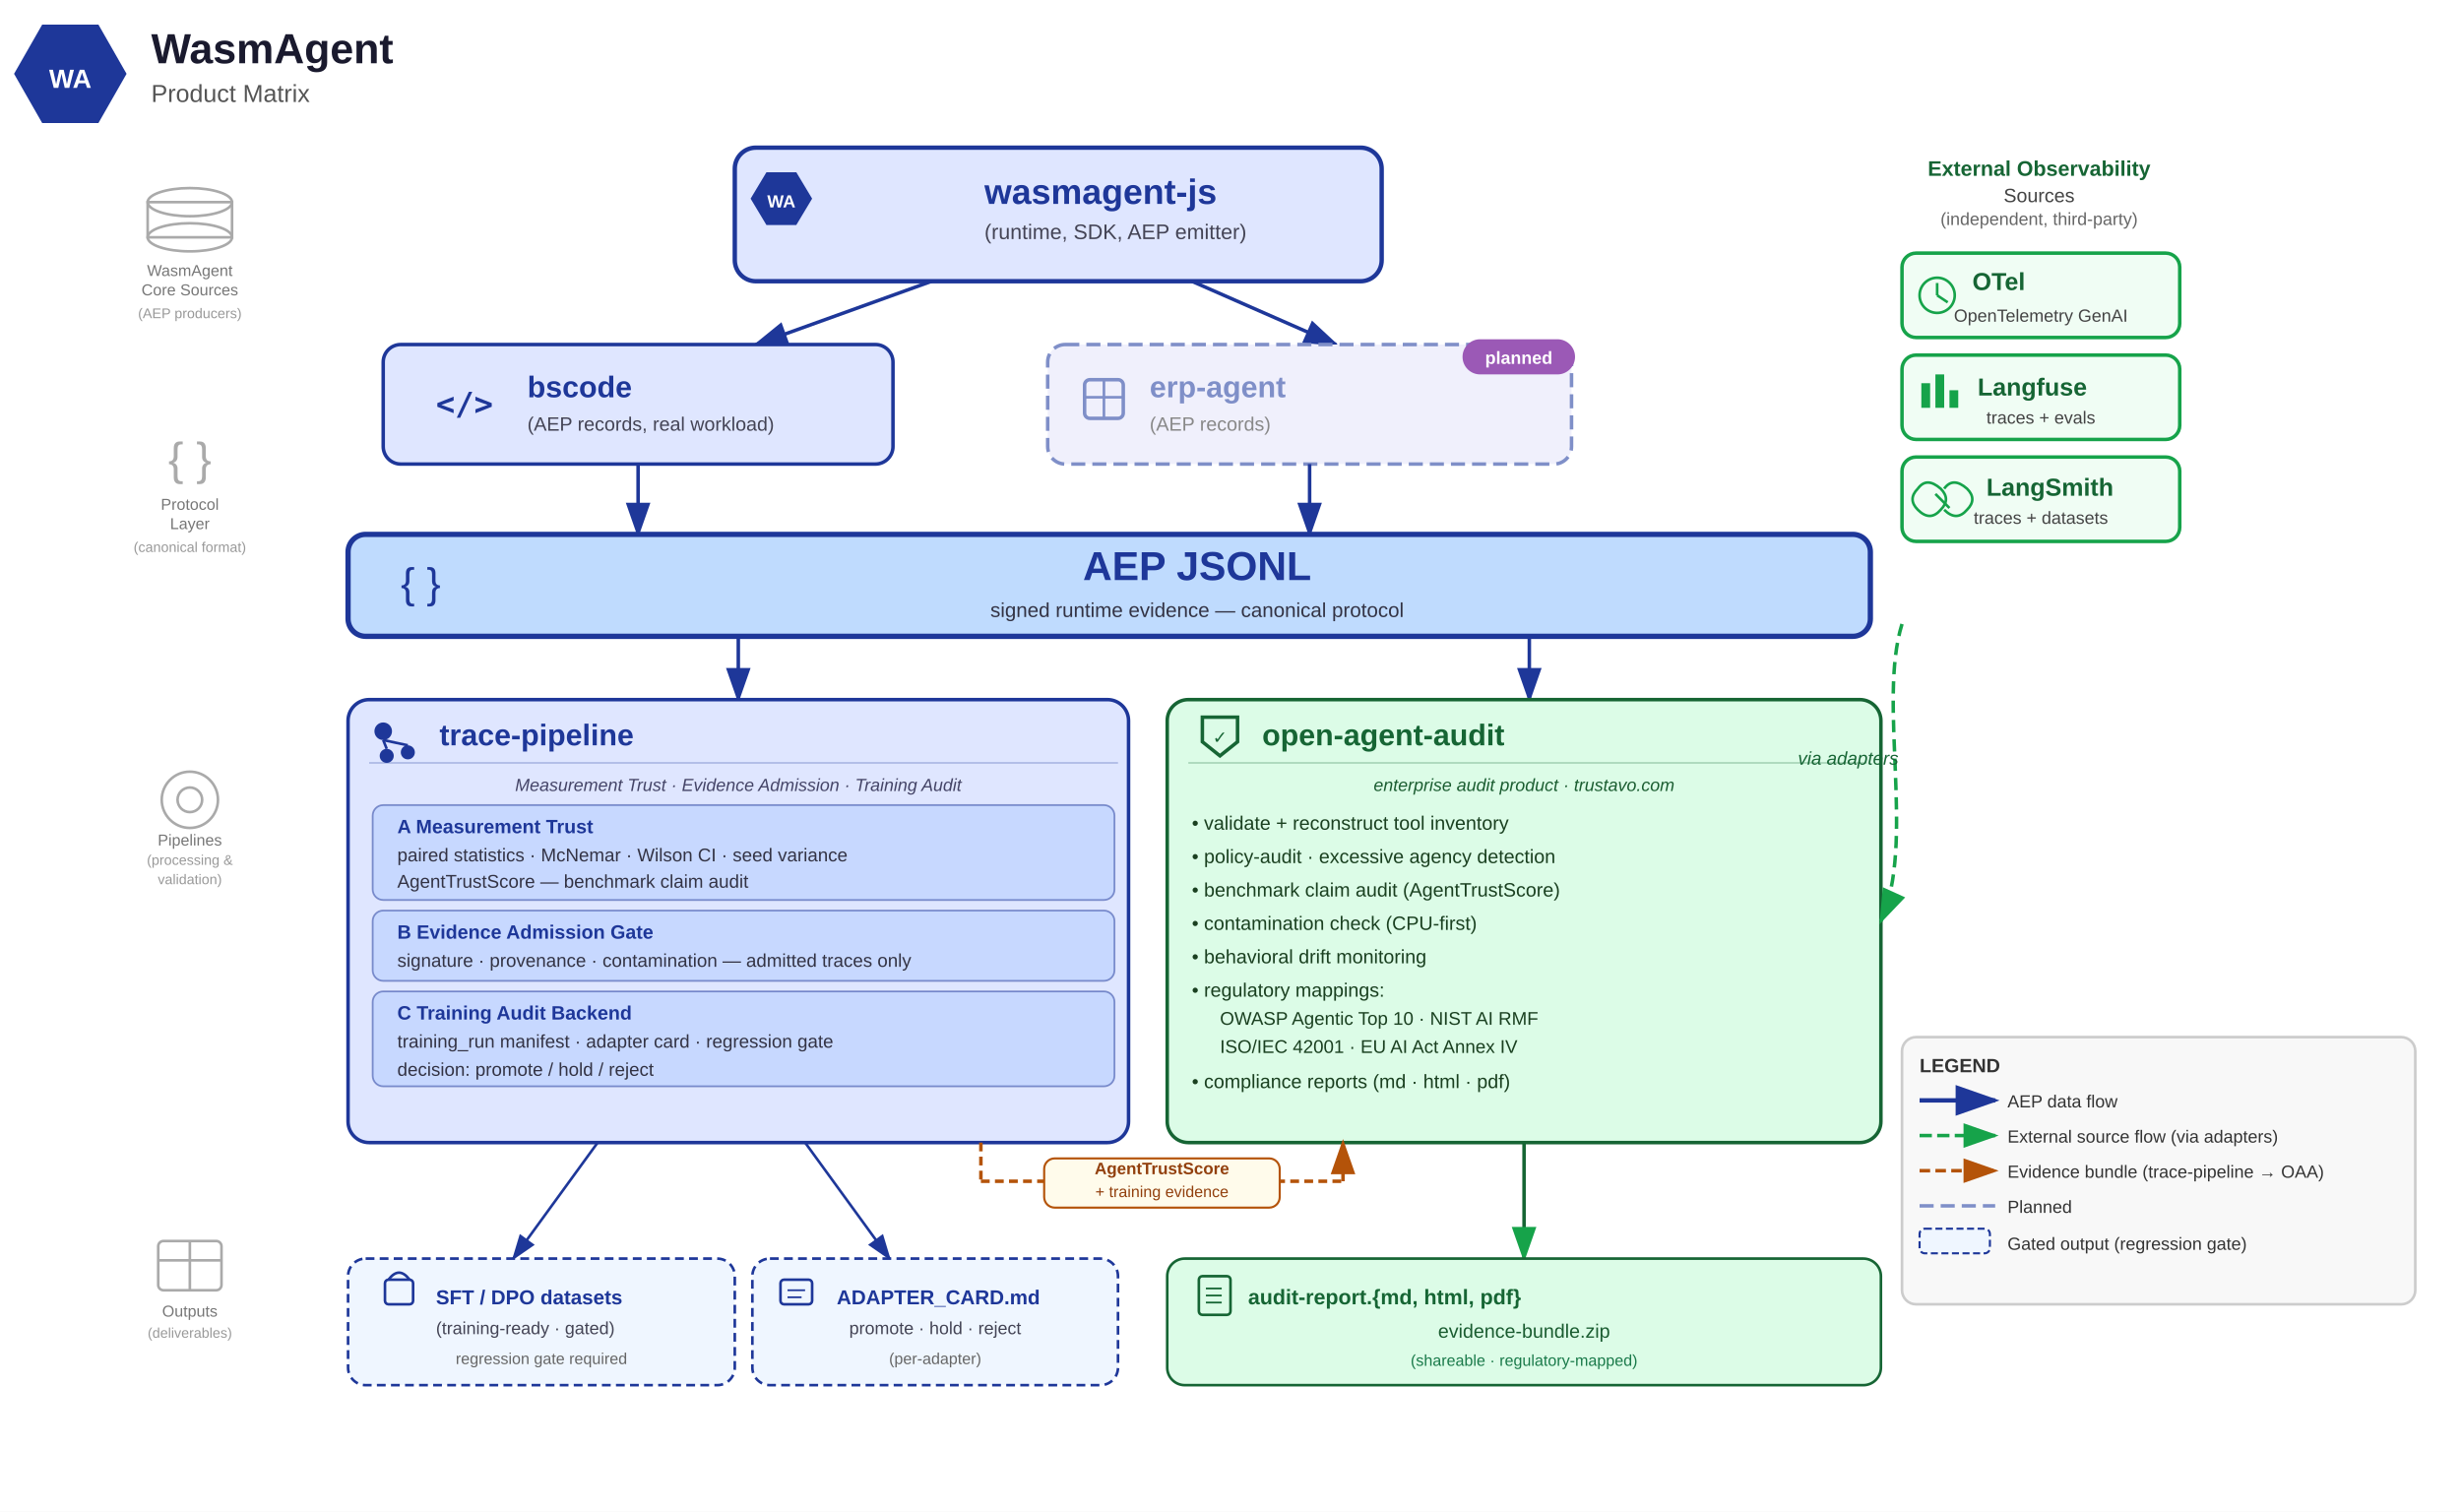
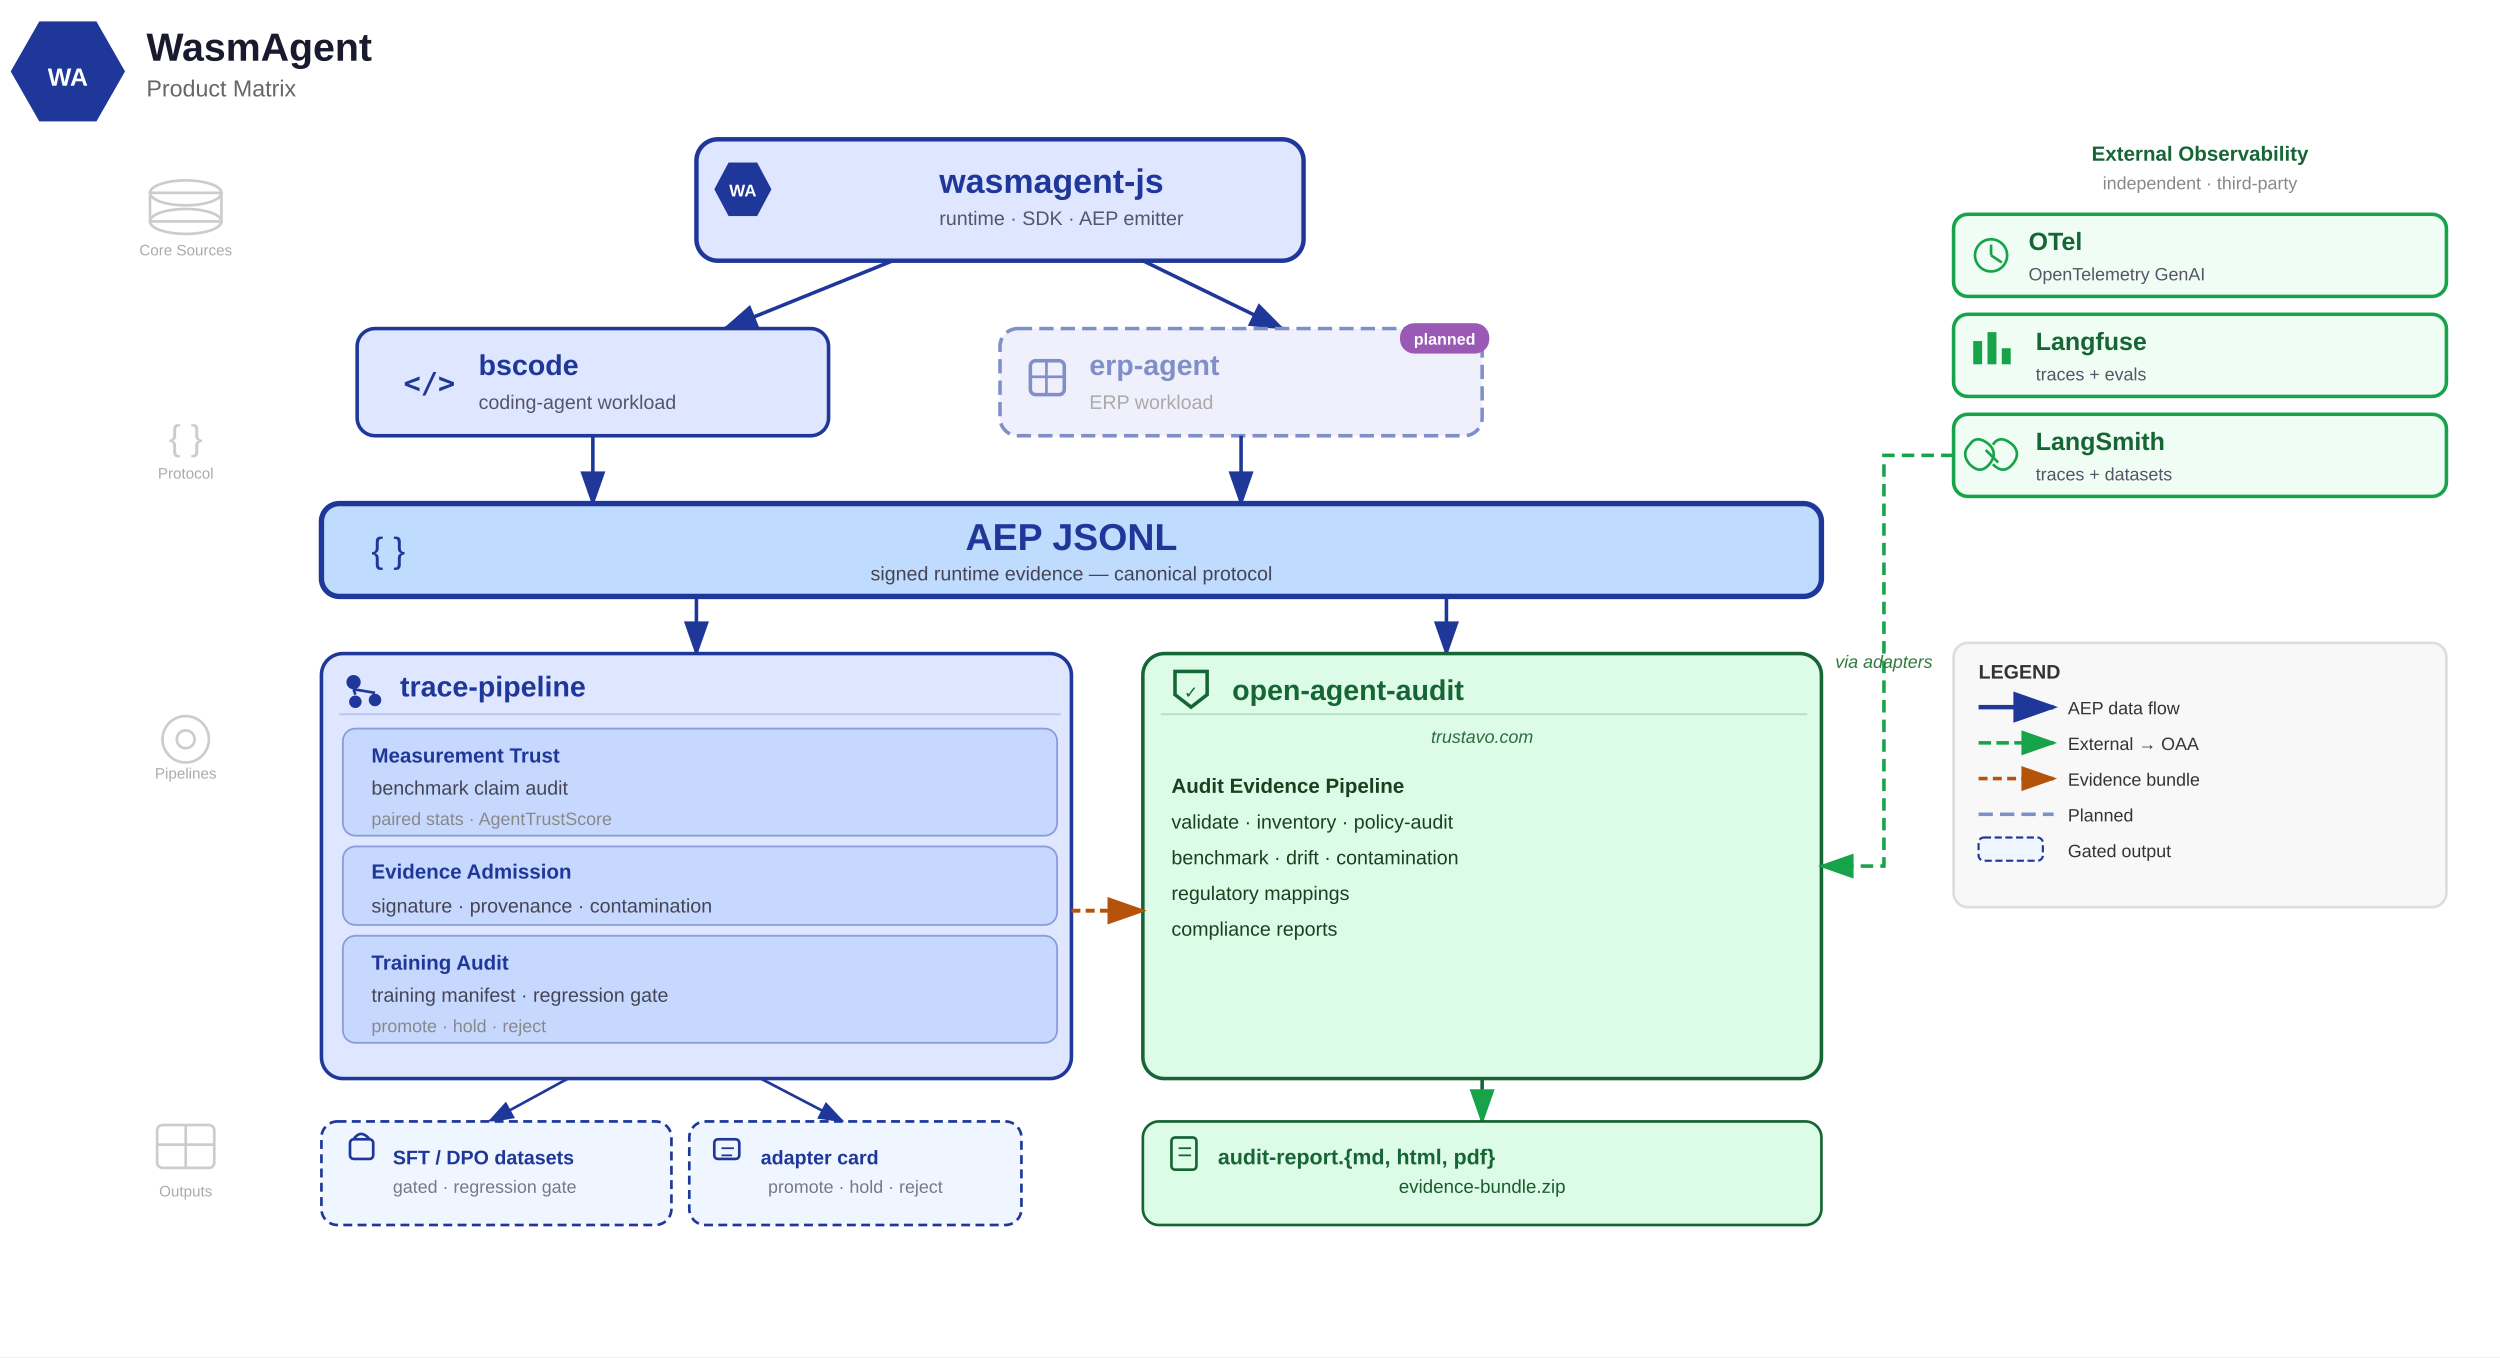
- <svg xmlns="http://www.w3.org/2000/svg" width="1400" height="860" viewBox="0 0 1400 860" font-family="'Segoe UI','Helvetica Neue',Arial,sans-serif">
+ <svg xmlns="http://www.w3.org/2000/svg" width="1400" height="760" viewBox="0 0 1400 760" font-family="'Segoe UI','Helvetica Neue',Arial,sans-serif">
  <defs>
    <marker id="arrowBlue" markerWidth="10" markerHeight="7" refX="9" refY="3.5" orient="auto">
      <polygon points="0 0, 10 3.5, 0 7" fill="#1e3799" />
    </marker>
    <marker id="arrowGreen" markerWidth="10" markerHeight="7" refX="9" refY="3.5" orient="auto">
      <polygon points="0 0, 10 3.5, 0 7" fill="#16a34a" />
    </marker>
    <marker id="arrowAmber" markerWidth="10" markerHeight="7" refX="9" refY="3.5" orient="auto">
      <polygon points="0 0, 10 3.5, 0 7" fill="#b45309" />
    </marker>
  </defs>
-   <rect width="1400" height="860" fill="#ffffff" />
-   <polygon points="24,14 56,14 72,42 56,70 24,70 8,42" fill="#1e3799" />
-   <text x="40" y="50" font-size="15" font-weight="700" fill="white" text-anchor="middle">WA</text>
-   <text x="86" y="36" font-size="24" font-weight="700" fill="#1a1a2e">WasmAgent</text>
-   <text x="86" y="58" font-size="14" fill="#555">Product Matrix</text>
-   <ellipse cx="108" cy="115" rx="24" ry="8" fill="none" stroke="#aaa" stroke-width="1.5" />
-   <rect x="84" y="115" width="48" height="20" fill="none" stroke="#aaa" stroke-width="1.5" />
-   <ellipse cx="108" cy="135" rx="24" ry="8" fill="none" stroke="#aaa" stroke-width="1.5" />
-   <text x="108" y="157" font-size="9" fill="#777" text-anchor="middle">WasmAgent</text>
-   <text x="108" y="168" font-size="9" fill="#777" text-anchor="middle">Core Sources</text>
-   <text x="108" y="181" font-size="8" fill="#999" text-anchor="middle">(AEP producers)</text>
-   <text x="108" y="270" font-size="26" font-weight="300" fill="#aaa" text-anchor="middle">{ }</text>
-   <text x="108" y="290" font-size="9" fill="#777" text-anchor="middle">Protocol</text>
-   <text x="108" y="301" font-size="9" fill="#777" text-anchor="middle">Layer</text>
-   <text x="108" y="314" font-size="8" fill="#999" text-anchor="middle">(canonical format)</text>
-   <circle cx="108" cy="455" r="16" fill="none" stroke="#aaa" stroke-width="1.5" />
-   <circle cx="108" cy="455" r="7" fill="none" stroke="#aaa" stroke-width="1.5" />
-   <text x="108" y="481" font-size="9" fill="#777" text-anchor="middle">Pipelines</text>
-   <text x="108" y="492" font-size="8" fill="#999" text-anchor="middle">(processing &amp;</text>
-   <text x="108" y="503" font-size="8" fill="#999" text-anchor="middle">validation)</text>
-   <rect x="90" y="706" width="36" height="28" rx="3" fill="none" stroke="#aaa" stroke-width="1.5" />
-   <line x1="90" y1="717" x2="126" y2="717" stroke="#aaa" stroke-width="1.5" />
-   <line x1="108" y1="706" x2="108" y2="734" stroke="#aaa" stroke-width="1.5" />
-   <text x="108" y="749" font-size="9" fill="#777" text-anchor="middle">Outputs</text>
-   <text x="108" y="761" font-size="8" fill="#999" text-anchor="middle">(deliverables)</text>
-   <rect x="418" y="84" width="368" height="76" rx="12" fill="#dfe6ff" stroke="#1e3799" stroke-width="2.5" />
-   <polygon points="436,98 453,98 462,113 453,128 436,128 427,113" fill="#1e3799" />
-   <text x="444.5" y="118" font-size="10" font-weight="700" fill="white" text-anchor="middle">WA</text>
-   <text x="560" y="116" font-size="20" font-weight="700" fill="#1e3799">wasmagent-js</text>
-   <text x="560" y="136" font-size="12" fill="#445">(runtime, SDK, AEP emitter)</text>
-   <line x1="530" y1="160" x2="430" y2="196" stroke="#1e3799" stroke-width="2" marker-end="url(#arrowBlue)" />
-   <line x1="678" y1="160" x2="760" y2="196" stroke="#1e3799" stroke-width="2" marker-end="url(#arrowBlue)" />
-   <rect x="218" y="196" width="290" height="68" rx="10" fill="#dfe6ff" stroke="#1e3799" stroke-width="2" />
-   <text x="248" y="236" font-size="18" font-weight="700" fill="#1e3799" font-family="monospace">&lt;/&gt;</text>
-   <text x="300" y="226" font-size="17" font-weight="700" fill="#1e3799">bscode</text>
-   <text x="300" y="245" font-size="11" fill="#445">(AEP records, real workload)</text>
-   <rect x="596" y="196" width="298" height="68" rx="10" fill="#f0f0fc" stroke="#7f8fc8" stroke-width="2" stroke-dasharray="8,4" />
-   <rect x="832" y="193" width="64" height="20" rx="10" fill="#9b59b6" />
-   <text x="864" y="207" font-size="10" font-weight="700" fill="white" text-anchor="middle">planned</text>
-   <rect x="617" y="216" width="22" height="22" rx="3" fill="none" stroke="#7f8fc8" stroke-width="2" />
-   <line x1="617" y1="226" x2="639" y2="226" stroke="#7f8fc8" stroke-width="1.5" />
-   <line x1="628" y1="216" x2="628" y2="238" stroke="#7f8fc8" stroke-width="1.5" />
-   <text x="654" y="226" font-size="17" font-weight="700" fill="#7f8fc8">erp-agent</text>
-   <text x="654" y="245" font-size="11" fill="#888">(AEP records)</text>
-   <line x1="363" y1="264" x2="363" y2="304" stroke="#1e3799" stroke-width="2" marker-end="url(#arrowBlue)" />
-   <line x1="745" y1="264" x2="745" y2="304" stroke="#1e3799" stroke-width="2" marker-end="url(#arrowBlue)" />
-   <rect x="198" y="304" width="866" height="58" rx="10" fill="#bfdbfe" stroke="#1e3799" stroke-width="3" />
-   <text x="228" y="340" font-size="24" font-weight="300" fill="#1e3799">{ }</text>
-   <text x="681" y="330" font-size="23" font-weight="800" fill="#1e3799" text-anchor="middle">AEP JSONL</text>
-   <text x="681" y="351" font-size="11.5" fill="#334" text-anchor="middle">signed runtime evidence — canonical protocol</text>
-   <line x1="420" y1="362" x2="420" y2="398" stroke="#1e3799" stroke-width="2" marker-end="url(#arrowBlue)" />
-   <line x1="870" y1="362" x2="870" y2="398" stroke="#1e3799" stroke-width="2" marker-end="url(#arrowBlue)" />
-   <rect x="198" y="398" width="444" height="252" rx="12" fill="#dfe6ff" stroke="#1e3799" stroke-width="2" />
-   <circle cx="218" cy="416" r="5" fill="#1e3799" />
-   <circle cx="232" cy="428" r="4" fill="#1e3799" />
-   <circle cx="220" cy="430" r="4" fill="#1e3799" />
-   <line x1="218" y1="421" x2="220" y2="426" stroke="#1e3799" stroke-width="1.5" />
-   <line x1="218" y1="421" x2="232" y2="424" stroke="#1e3799" stroke-width="1.5" />
-   <text x="250" y="424" font-size="17" font-weight="700" fill="#1e3799">trace-pipeline</text>
-   <line x1="210" y1="434" x2="636" y2="434" stroke="#1e3799" stroke-width="1" stroke-opacity="0.25" />
-   <text x="420" y="450" font-size="10" fill="#446" text-anchor="middle" font-style="italic">Measurement Trust · Evidence Admission · Training Audit</text>
-   <rect x="212" y="458" width="422" height="54" rx="6" fill="#c7d8ff" stroke="#1e3799" stroke-width="1" stroke-opacity="0.5" />
-   <text x="226" y="474" font-size="11" font-weight="700" fill="#1e3799">A  Measurement Trust</text>
-   <text x="226" y="490" font-size="10.5" fill="#334">     paired statistics · McNemar · Wilson CI · seed variance</text>
-   <text x="226" y="505" font-size="10.5" fill="#334">     AgentTrustScore — benchmark claim audit</text>
-   <rect x="212" y="518" width="422" height="40" rx="6" fill="#c7d8ff" stroke="#1e3799" stroke-width="1" stroke-opacity="0.5" />
-   <text x="226" y="534" font-size="11" font-weight="700" fill="#1e3799">B  Evidence Admission Gate</text>
-   <text x="226" y="550" font-size="10.5" fill="#334">     signature · provenance · contamination — admitted traces only</text>
-   <rect x="212" y="564" width="422" height="54" rx="6" fill="#c7d8ff" stroke="#1e3799" stroke-width="1" stroke-opacity="0.5" />
-   <text x="226" y="580" font-size="11" font-weight="700" fill="#1e3799">C  Training Audit Backend</text>
-   <text x="226" y="596" font-size="10.5" fill="#334">     training_run manifest · adapter card · regression gate</text>
-   <text x="226" y="612" font-size="10.5" fill="#334">     decision:  promote  /  hold  /  reject</text>
-   <rect x="664" y="398" width="406" height="252" rx="12" fill="#dcfce7" stroke="#166534" stroke-width="2" />
-   <path d="M684,408 L704,408 L704,422 L694,430 L684,422 Z" fill="none" stroke="#166534" stroke-width="2" />
-   <text x="694" y="423" font-size="10" font-weight="700" fill="#166534" text-anchor="middle">✓</text>
-   <text x="718" y="424" font-size="17" font-weight="700" fill="#166534">open-agent-audit</text>
-   <line x1="676" y1="434" x2="1062" y2="434" stroke="#166534" stroke-width="1" stroke-opacity="0.25" />
-   <text x="867" y="450" font-size="10" fill="#1a5c30" text-anchor="middle" font-style="italic">enterprise audit product · trustavo.com</text>
-   <text x="678" y="472" font-size="11" fill="#1a4020">•  validate + reconstruct tool inventory</text>
-   <text x="678" y="491" font-size="11" fill="#1a4020">•  policy-audit · excessive agency detection</text>
-   <text x="678" y="510" font-size="11" fill="#1a4020">•  benchmark claim audit (AgentTrustScore)</text>
-   <text x="678" y="529" font-size="11" fill="#1a4020">•  contamination check (CPU-first)</text>
-   <text x="678" y="548" font-size="11" fill="#1a4020">•  behavioral drift monitoring</text>
-   <text x="678" y="567" font-size="11" fill="#1a4020">•  regulatory mappings:</text>
-   <text x="694" y="583" font-size="10.5" fill="#1a4020">OWASP Agentic Top 10 · NIST AI RMF</text>
-   <text x="694" y="599" font-size="10.5" fill="#1a4020">ISO/IEC 42001 · EU AI Act Annex IV</text>
-   <text x="678" y="619" font-size="11" fill="#1a4020">•  compliance reports (md · html · pdf)</text>
-   <line x1="558" y1="650" x2="558" y2="672" stroke="#b45309" stroke-width="2" stroke-dasharray="5,3" />
-   <line x1="558" y1="672" x2="764" y2="672" stroke="#b45309" stroke-width="2" stroke-dasharray="5,3" />
-   <line x1="764" y1="672" x2="764" y2="650" stroke="#b45309" stroke-width="2" stroke-dasharray="5,3" marker-end="url(#arrowAmber)" />
-   <rect x="594" y="659" width="134" height="28" rx="6" fill="#fffbeb" stroke="#b45309" stroke-width="1.2" />
-   <text x="661" y="668" font-size="9.5" fill="#92400e" text-anchor="middle" font-weight="700">AgentTrustScore</text>
-   <text x="661" y="681" font-size="9" fill="#92400e" text-anchor="middle">+ training evidence</text>
-   <line x1="340" y1="650" x2="292" y2="716" stroke="#1e3799" stroke-width="1.5" marker-end="url(#arrowBlue)" />
-   <line x1="458" y1="650" x2="506" y2="716" stroke="#1e3799" stroke-width="1.5" marker-end="url(#arrowBlue)" />
-   <line x1="867" y1="650" x2="867" y2="716" stroke="#166534" stroke-width="2" marker-end="url(#arrowGreen)" />
-   <rect x="198" y="716" width="220" height="72" rx="10" fill="#eff6ff" stroke="#1e3799" stroke-width="1.5" stroke-dasharray="5,3" />
-   <rect x="219" y="728" width="16" height="14" rx="2" fill="none" stroke="#1e3799" stroke-width="1.5" />
-   <path d="M221,728 Q227,720 233,728" fill="none" stroke="#1e3799" stroke-width="1.5" />
-   <text x="248" y="742" font-size="11.5" font-weight="700" fill="#1e3799">SFT / DPO datasets</text>
-   <text x="248" y="759" font-size="10" fill="#445">(training-ready · gated)</text>
-   <text x="308" y="776" font-size="9" fill="#666" text-anchor="middle">regression gate required</text>
-   <rect x="428" y="716" width="208" height="72" rx="10" fill="#eff6ff" stroke="#1e3799" stroke-width="1.5" stroke-dasharray="5,3" />
-   <rect x="444" y="728" width="18" height="14" rx="2" fill="none" stroke="#1e3799" stroke-width="1.5" />
-   <line x1="448" y1="734" x2="458" y2="734" stroke="#1e3799" stroke-width="1" />
-   <line x1="448" y1="738" x2="456" y2="738" stroke="#1e3799" stroke-width="1" />
-   <text x="476" y="742" font-size="11.5" font-weight="700" fill="#1e3799">ADAPTER_CARD.md</text>
-   <text x="532" y="759" font-size="10" fill="#445" text-anchor="middle">promote · hold · reject</text>
-   <text x="532" y="776" font-size="9" fill="#666" text-anchor="middle">(per-adapter)</text>
-   <rect x="664" y="716" width="406" height="72" rx="10" fill="#dcfce7" stroke="#166534" stroke-width="1.5" />
-   <rect x="682" y="726" width="18" height="22" rx="2" fill="none" stroke="#166534" stroke-width="1.5" />
-   <line x1="686" y1="733" x2="695" y2="733" stroke="#166534" stroke-width="1" />
-   <line x1="686" y1="737" x2="695" y2="737" stroke="#166534" stroke-width="1" />
-   <line x1="686" y1="741" x2="695" y2="741" stroke="#166534" stroke-width="1" />
-   <text x="710" y="742" font-size="12" font-weight="700" fill="#166534">audit-report.{md, html, pdf}</text>
-   <text x="867" y="761" font-size="11" fill="#1a5c30" text-anchor="middle">evidence-bundle.zip</text>
-   <text x="867" y="777" font-size="9" fill="#1a7a4a" text-anchor="middle">(shareable · regulatory-mapped)</text>
-   <text x="1160" y="100" font-size="12" font-weight="700" fill="#166534" text-anchor="middle">External Observability</text>
-   <text x="1160" y="115" font-size="11" fill="#444" text-anchor="middle">Sources</text>
-   <text x="1160" y="128" font-size="10" fill="#666" text-anchor="middle">(independent, third-party)</text>
-   <rect x="1082" y="144" width="158" height="48" rx="8" fill="#f0fdf4" stroke="#16a34a" stroke-width="2" />
-   <circle cx="1102" cy="168" r="10" fill="none" stroke="#16a34a" stroke-width="1.5" />
-   <line x1="1102" y1="161" x2="1102" y2="168" stroke="#16a34a" stroke-width="1.5" />
-   <line x1="1102" y1="168" x2="1108" y2="172" stroke="#16a34a" stroke-width="1.5" />
-   <text x="1122" y="165" font-size="14" font-weight="700" fill="#166534">OTel</text>
-   <text x="1161" y="183" font-size="10" fill="#444" text-anchor="middle">OpenTelemetry GenAI</text>
-   <rect x="1082" y="202" width="158" height="48" rx="8" fill="#f0fdf4" stroke="#16a34a" stroke-width="2" />
-   <rect x="1093" y="218" width="5" height="14" fill="#16a34a" />
-   <rect x="1101" y="213" width="5" height="19" fill="#16a34a" />
-   <rect x="1109" y="222" width="5" height="10" fill="#16a34a" />
-   <text x="1125" y="225" font-size="14" font-weight="700" fill="#166534">Langfuse</text>
-   <text x="1161" y="241" font-size="10" fill="#444" text-anchor="middle">traces + evals</text>
-   <rect x="1082" y="260" width="158" height="48" rx="8" fill="#f0fdf4" stroke="#16a34a" stroke-width="2" />
-   <path d="M1091,278 Q1096,271 1104,278 Q1110,284 1104,290 Q1098,297 1091,290 Q1085,284 1091,278" fill="none" stroke="#16a34a" stroke-width="1.5" />
-   <line x1="1101" y1="281" x2="1109" y2="289" stroke="#16a34a" stroke-width="1.5" />
-   <path d="M1106,278 Q1111,271 1119,278 Q1125,284 1119,290 Q1113,297 1106,290" fill="none" stroke="#16a34a" stroke-width="1.5" />
-   <text x="1130" y="282" font-size="14" font-weight="700" fill="#166534">LangSmith</text>
-   <text x="1161" y="298" font-size="10" fill="#444" text-anchor="middle">traces + datasets</text>
-   <path d="M1082,355 C1068,400 1090,480 1070,524" stroke="#16a34a" stroke-width="2" stroke-dasharray="7,4" fill="none" marker-end="url(#arrowGreen)" />
-   <text x="1080" y="435" font-size="10.5" fill="#166534" font-style="italic" text-anchor="end">via adapters</text>
-   <rect x="1082" y="590" width="292" height="152" rx="8" fill="#f8f8f8" stroke="#ccc" stroke-width="1.5" />
-   <text x="1092" y="610" font-size="11" font-weight="700" fill="#333">LEGEND</text>
-   <line x1="1092" y1="626" x2="1135" y2="626" stroke="#1e3799" stroke-width="2.5" marker-end="url(#arrowBlue)" />
-   <text x="1142" y="630" font-size="10" fill="#333">AEP data flow</text>
-   <line x1="1092" y1="646" x2="1135" y2="646" stroke="#16a34a" stroke-width="2" stroke-dasharray="7,3" marker-end="url(#arrowGreen)" />
-   <text x="1142" y="650" font-size="10" fill="#333">External source flow (via adapters)</text>
-   <line x1="1092" y1="666" x2="1135" y2="666" stroke="#b45309" stroke-width="2" stroke-dasharray="6,3" marker-end="url(#arrowAmber)" />
-   <text x="1142" y="670" font-size="10" fill="#333">Evidence bundle (trace-pipeline → OAA)</text>
-   <line x1="1092" y1="686" x2="1135" y2="686" stroke="#7f8fc8" stroke-width="2" stroke-dasharray="8,4" />
-   <text x="1142" y="690" font-size="10" fill="#333">Planned</text>
-   <rect x="1092" y="699" width="40" height="14" rx="3" fill="#eff6ff" stroke="#1e3799" stroke-width="1.2" stroke-dasharray="4,2" />
-   <text x="1142" y="711" font-size="10" fill="#333">Gated output (regression gate)</text>
+   <rect width="1400" height="760" fill="#ffffff" />
+   <polygon points="22,12 54,12 70,40 54,68 22,68 6,40" fill="#1e3799" />
+   <text x="38" y="48" font-size="14" font-weight="700" fill="white" text-anchor="middle">WA</text>
+   <text x="82" y="34" font-size="22" font-weight="700" fill="#1a1a2e">WasmAgent</text>
+   <text x="82" y="54" font-size="13" fill="#666">Product Matrix</text>
+   <ellipse cx="104" cy="108" rx="20" ry="7" fill="none" stroke="#ccc" stroke-width="1.5" />
+   <rect x="84" y="108" width="40" height="16" fill="none" stroke="#ccc" stroke-width="1.5" />
+   <ellipse cx="104" cy="124" rx="20" ry="7" fill="none" stroke="#ccc" stroke-width="1.5" />
+   <text x="104" y="143" font-size="8.5" fill="#aaa" text-anchor="middle">Core Sources</text>
+   <text x="104" y="252" font-size="20" font-weight="300" fill="#ccc" text-anchor="middle">{ }</text>
+   <text x="104" y="268" font-size="8.5" fill="#aaa" text-anchor="middle">Protocol</text>
+   <circle cx="104" cy="414" r="13" fill="none" stroke="#ccc" stroke-width="1.5" />
+   <circle cx="104" cy="414" r="5" fill="none" stroke="#ccc" stroke-width="1.5" />
+   <text x="104" y="436" font-size="8.5" fill="#aaa" text-anchor="middle">Pipelines</text>
+   <rect x="88" y="630" width="32" height="24" rx="3" fill="none" stroke="#ccc" stroke-width="1.5" />
+   <line x1="88" y1="641" x2="120" y2="641" stroke="#ccc" stroke-width="1.5" />
+   <line x1="104" y1="630" x2="104" y2="654" stroke="#ccc" stroke-width="1.5" />
+   <text x="104" y="670" font-size="8.5" fill="#aaa" text-anchor="middle">Outputs</text>
+   <rect x="390" y="78" width="340" height="68" rx="12" fill="#dfe6ff" stroke="#1e3799" stroke-width="2.5" />
+   <polygon points="408,91 424,91 432,106 424,121 408,121 400,106" fill="#1e3799" />
+   <text x="416" y="110" font-size="9.5" font-weight="700" fill="white" text-anchor="middle">WA</text>
+   <text x="526" y="108" font-size="19" font-weight="700" fill="#1e3799">wasmagent-js</text>
+   <text x="526" y="126" font-size="11" fill="#556">runtime · SDK · AEP emitter</text>
+   <line x1="500" y1="146" x2="406" y2="184" stroke="#1e3799" stroke-width="2" marker-end="url(#arrowBlue)" />
+   <line x1="640" y1="146" x2="718" y2="184" stroke="#1e3799" stroke-width="2" marker-end="url(#arrowBlue)" />
+   <rect x="200" y="184" width="264" height="60" rx="10" fill="#dfe6ff" stroke="#1e3799" stroke-width="2" />
+   <text x="226" y="220" font-size="16" font-weight="700" fill="#1e3799" font-family="monospace">&lt;/&gt;</text>
+   <text x="268" y="210" font-size="16" font-weight="700" fill="#1e3799">bscode</text>
+   <text x="268" y="229" font-size="11" fill="#556">coding-agent workload</text>
+   <rect x="560" y="184" width="270" height="60" rx="10" fill="#f0f0fc" stroke="#7f8fc8" stroke-width="2" stroke-dasharray="8,4" />
+   <rect x="784" y="181" width="50" height="17" rx="8" fill="#9b59b6" />
+   <text x="809" y="193" font-size="9" font-weight="700" fill="white" text-anchor="middle">planned</text>
+   <rect x="577" y="202" width="19" height="19" rx="3" fill="none" stroke="#7f8fc8" stroke-width="2" />
+   <line x1="577" y1="211" x2="596" y2="211" stroke="#7f8fc8" stroke-width="1.5" />
+   <line x1="586" y1="202" x2="586" y2="221" stroke="#7f8fc8" stroke-width="1.5" />
+   <text x="610" y="210" font-size="16" font-weight="700" fill="#7f8fc8">erp-agent</text>
+   <text x="610" y="229" font-size="11" fill="#aaa">ERP workload</text>
+   <line x1="332" y1="244" x2="332" y2="282" stroke="#1e3799" stroke-width="2" marker-end="url(#arrowBlue)" />
+   <line x1="695" y1="244" x2="695" y2="282" stroke="#1e3799" stroke-width="2" marker-end="url(#arrowBlue)" />
+   <rect x="180" y="282" width="840" height="52" rx="10" fill="#bfdbfe" stroke="#1e3799" stroke-width="3" />
+   <text x="208" y="315" font-size="20" font-weight="300" fill="#1e3799">{ }</text>
+   <text x="600" y="308" font-size="21" font-weight="800" fill="#1e3799" text-anchor="middle">AEP JSONL</text>
+   <text x="600" y="325" font-size="11" fill="#445" text-anchor="middle">signed runtime evidence — canonical protocol</text>
+   <line x1="390" y1="334" x2="390" y2="366" stroke="#1e3799" stroke-width="2" marker-end="url(#arrowBlue)" />
+   <line x1="810" y1="334" x2="810" y2="366" stroke="#1e3799" stroke-width="2" marker-end="url(#arrowBlue)" />
+   <rect x="180" y="366" width="420" height="238" rx="12" fill="#dfe6ff" stroke="#1e3799" stroke-width="2" />
+   <circle cx="198" cy="382" r="4" fill="#1e3799" />
+   <circle cx="210" cy="392" r="3.5" fill="#1e3799" />
+   <circle cx="199" cy="393" r="3.5" fill="#1e3799" />
+   <line x1="198" y1="386" x2="199" y2="389" stroke="#1e3799" stroke-width="1.5" />
+   <line x1="198" y1="386" x2="210" y2="388" stroke="#1e3799" stroke-width="1.5" />
+   <text x="224" y="390" font-size="16" font-weight="700" fill="#1e3799">trace-pipeline</text>
+   <line x1="190" y1="400" x2="594" y2="400" stroke="#1e3799" stroke-width="1" stroke-opacity="0.2" />
+   <rect x="192" y="408" width="400" height="60" rx="7" fill="#c7d8ff" stroke="#1e3799" stroke-width="1" stroke-opacity="0.4" />
+   <text x="208" y="427" font-size="11.5" font-weight="700" fill="#1e3799">Measurement Trust</text>
+   <text x="208" y="445" font-size="11" fill="#445">benchmark claim audit</text>
+   <text x="208" y="462" font-size="10" fill="#888">paired stats · AgentTrustScore</text>
+   <rect x="192" y="474" width="400" height="44" rx="7" fill="#c7d8ff" stroke="#1e3799" stroke-width="1" stroke-opacity="0.4" />
+   <text x="208" y="492" font-size="11.5" font-weight="700" fill="#1e3799">Evidence Admission</text>
+   <text x="208" y="511" font-size="11" fill="#445">signature · provenance · contamination</text>
+   <rect x="192" y="524" width="400" height="60" rx="7" fill="#c7d8ff" stroke="#1e3799" stroke-width="1" stroke-opacity="0.4" />
+   <text x="208" y="543" font-size="11.5" font-weight="700" fill="#1e3799">Training Audit</text>
+   <text x="208" y="561" font-size="11" fill="#445">training manifest · regression gate</text>
+   <text x="208" y="578" font-size="10" fill="#888">promote · hold · reject</text>
+   <rect x="640" y="366" width="380" height="238" rx="12" fill="#dcfce7" stroke="#166534" stroke-width="2" />
+   <path d="M658,376 L676,376 L676,389 L667,396 L658,389 Z" fill="none" stroke="#166534" stroke-width="2" />
+   <text x="667" y="391" font-size="9.5" font-weight="700" fill="#166534" text-anchor="middle">✓</text>
+   <text x="690" y="392" font-size="16" font-weight="700" fill="#166534">open-agent-audit</text>
+   <line x1="650" y1="400" x2="1012" y2="400" stroke="#166534" stroke-width="1" stroke-opacity="0.2" />
+   <text x="830" y="416" font-size="10" fill="#2d6a40" text-anchor="middle" font-style="italic">trustavo.com</text>
+   <text x="656" y="444" font-size="11.5" font-weight="700" fill="#1a4020">Audit Evidence Pipeline</text>
+   <text x="656" y="464" font-size="11" fill="#1a4020">validate · inventory · policy-audit</text>
+   <text x="656" y="484" font-size="11" fill="#1a4020">benchmark · drift · contamination</text>
+   <text x="656" y="504" font-size="11" fill="#1a4020">regulatory mappings</text>
+   <text x="656" y="524" font-size="11" fill="#1a4020">compliance reports</text>
+   <line x1="600" y1="510" x2="640" y2="510" stroke="#b45309" stroke-width="2.2" stroke-dasharray="5,3" marker-end="url(#arrowAmber)" />
+   <line x1="318" y1="604" x2="274" y2="628" stroke="#1e3799" stroke-width="1.5" marker-end="url(#arrowBlue)" />
+   <line x1="426" y1="604" x2="472" y2="628" stroke="#1e3799" stroke-width="1.5" marker-end="url(#arrowBlue)" />
+   <line x1="830" y1="604" x2="830" y2="628" stroke="#166534" stroke-width="2" marker-end="url(#arrowGreen)" />
+   <rect x="180" y="628" width="196" height="58" rx="9" fill="#eff6ff" stroke="#1e3799" stroke-width="1.5" stroke-dasharray="5,3" />
+   <rect x="196" y="638" width="13" height="11" rx="2" fill="none" stroke="#1e3799" stroke-width="1.5" />
+   <path d="M198,638 Q202,632 207,638" fill="none" stroke="#1e3799" stroke-width="1.5" />
+   <text x="220" y="652" font-size="11" font-weight="700" fill="#1e3799">SFT / DPO datasets</text>
+   <text x="220" y="668" font-size="10" fill="#778">gated · regression gate</text>
+   <rect x="386" y="628" width="186" height="58" rx="9" fill="#eff6ff" stroke="#1e3799" stroke-width="1.5" stroke-dasharray="5,3" />
+   <rect x="400" y="638" width="14" height="11" rx="2" fill="none" stroke="#1e3799" stroke-width="1.5" />
+   <line x1="404" y1="643" x2="411" y2="643" stroke="#1e3799" stroke-width="1" />
+   <line x1="404" y1="647" x2="410" y2="647" stroke="#1e3799" stroke-width="1" />
+   <text x="426" y="652" font-size="11" font-weight="700" fill="#1e3799">adapter card</text>
+   <text x="479" y="668" font-size="10" fill="#778" text-anchor="middle">promote · hold · reject</text>
+   <rect x="640" y="628" width="380" height="58" rx="9" fill="#dcfce7" stroke="#166534" stroke-width="1.5" />
+   <rect x="656" y="637" width="14" height="18" rx="2" fill="none" stroke="#166534" stroke-width="1.5" />
+   <line x1="660" y1="643" x2="667" y2="643" stroke="#166534" stroke-width="1" />
+   <line x1="660" y1="647" x2="667" y2="647" stroke="#166534" stroke-width="1" />
+   <text x="682" y="652" font-size="12" font-weight="700" fill="#166534">audit-report.{md, html, pdf}</text>
+   <text x="830" y="668" font-size="10.5" fill="#1a5c30" text-anchor="middle">evidence-bundle.zip</text>
+   <text x="1232" y="90" font-size="11.5" font-weight="700" fill="#166534" text-anchor="middle">External Observability</text>
+   <text x="1232" y="106" font-size="10" fill="#888" text-anchor="middle">independent · third-party</text>
+   <rect x="1094" y="120" width="276" height="46" rx="8" fill="#f0fdf4" stroke="#16a34a" stroke-width="2" />
+   <circle cx="1115" cy="143" r="9" fill="none" stroke="#16a34a" stroke-width="1.5" />
+   <line x1="1115" y1="137" x2="1115" y2="143" stroke="#16a34a" stroke-width="1.5" />
+   <line x1="1115" y1="143" x2="1121" y2="147" stroke="#16a34a" stroke-width="1.5" />
+   <text x="1136" y="140" font-size="14" font-weight="700" fill="#166534">OTel</text>
+   <text x="1136" y="157" font-size="10" fill="#556">OpenTelemetry GenAI</text>
+   <rect x="1094" y="176" width="276" height="46" rx="8" fill="#f0fdf4" stroke="#16a34a" stroke-width="2" />
+   <rect x="1105" y="191" width="5" height="13" fill="#16a34a" />
+   <rect x="1113" y="186" width="5" height="18" fill="#16a34a" />
+   <rect x="1121" y="195" width="5" height="9" fill="#16a34a" />
+   <text x="1140" y="196" font-size="14" font-weight="700" fill="#166534">Langfuse</text>
+   <text x="1140" y="213" font-size="10" fill="#556">traces + evals</text>
+   <rect x="1094" y="232" width="276" height="46" rx="8" fill="#f0fdf4" stroke="#16a34a" stroke-width="2" />
+   <path d="M1103,249 Q1107,243 1114,249 Q1119,254 1114,260 Q1109,266 1103,260 Q1098,254 1103,249" fill="none" stroke="#16a34a" stroke-width="1.5" />
+   <line x1="1112" y1="252" x2="1119" y2="259" stroke="#16a34a" stroke-width="1.5" />
+   <path d="M1116,249 Q1120,243 1127,249 Q1132,254 1127,260 Q1122,266 1116,260" fill="none" stroke="#16a34a" stroke-width="1.5" />
+   <text x="1140" y="252" font-size="14" font-weight="700" fill="#166534">LangSmith</text>
+   <text x="1140" y="269" font-size="10" fill="#556">traces + datasets</text>
+   <path d="M1094,255 L1055,255 L1055,485 L1020,485" stroke="#16a34a" stroke-width="2" stroke-dasharray="7,4" fill="none" marker-end="url(#arrowGreen)" />
+   <text x="1055" y="374" font-size="10" fill="#2d7a3a" font-style="italic" text-anchor="middle">via adapters</text>
+   <rect x="1094" y="360" width="276" height="148" rx="8" fill="#f8f8f8" stroke="#ddd" stroke-width="1.5" />
+   <text x="1108" y="380" font-size="11" font-weight="700" fill="#333">LEGEND</text>
+   <line x1="1108" y1="396" x2="1150" y2="396" stroke="#1e3799" stroke-width="2.5" marker-end="url(#arrowBlue)" />
+   <text x="1158" y="400" font-size="10" fill="#333">AEP data flow</text>
+   <line x1="1108" y1="416" x2="1150" y2="416" stroke="#16a34a" stroke-width="2" stroke-dasharray="7,3" marker-end="url(#arrowGreen)" />
+   <text x="1158" y="420" font-size="10" fill="#333">External → OAA</text>
+   <line x1="1108" y1="436" x2="1150" y2="436" stroke="#b45309" stroke-width="2" stroke-dasharray="5,3" marker-end="url(#arrowAmber)" />
+   <text x="1158" y="440" font-size="10" fill="#333">Evidence bundle</text>
+   <line x1="1108" y1="456" x2="1150" y2="456" stroke="#7f8fc8" stroke-width="2" stroke-dasharray="8,4" />
+   <text x="1158" y="460" font-size="10" fill="#333">Planned</text>
+   <rect x="1108" y="469" width="36" height="13" rx="3" fill="#eff6ff" stroke="#1e3799" stroke-width="1.2" stroke-dasharray="4,2" />
+   <text x="1158" y="480" font-size="10" fill="#333">Gated output</text>
</svg>
